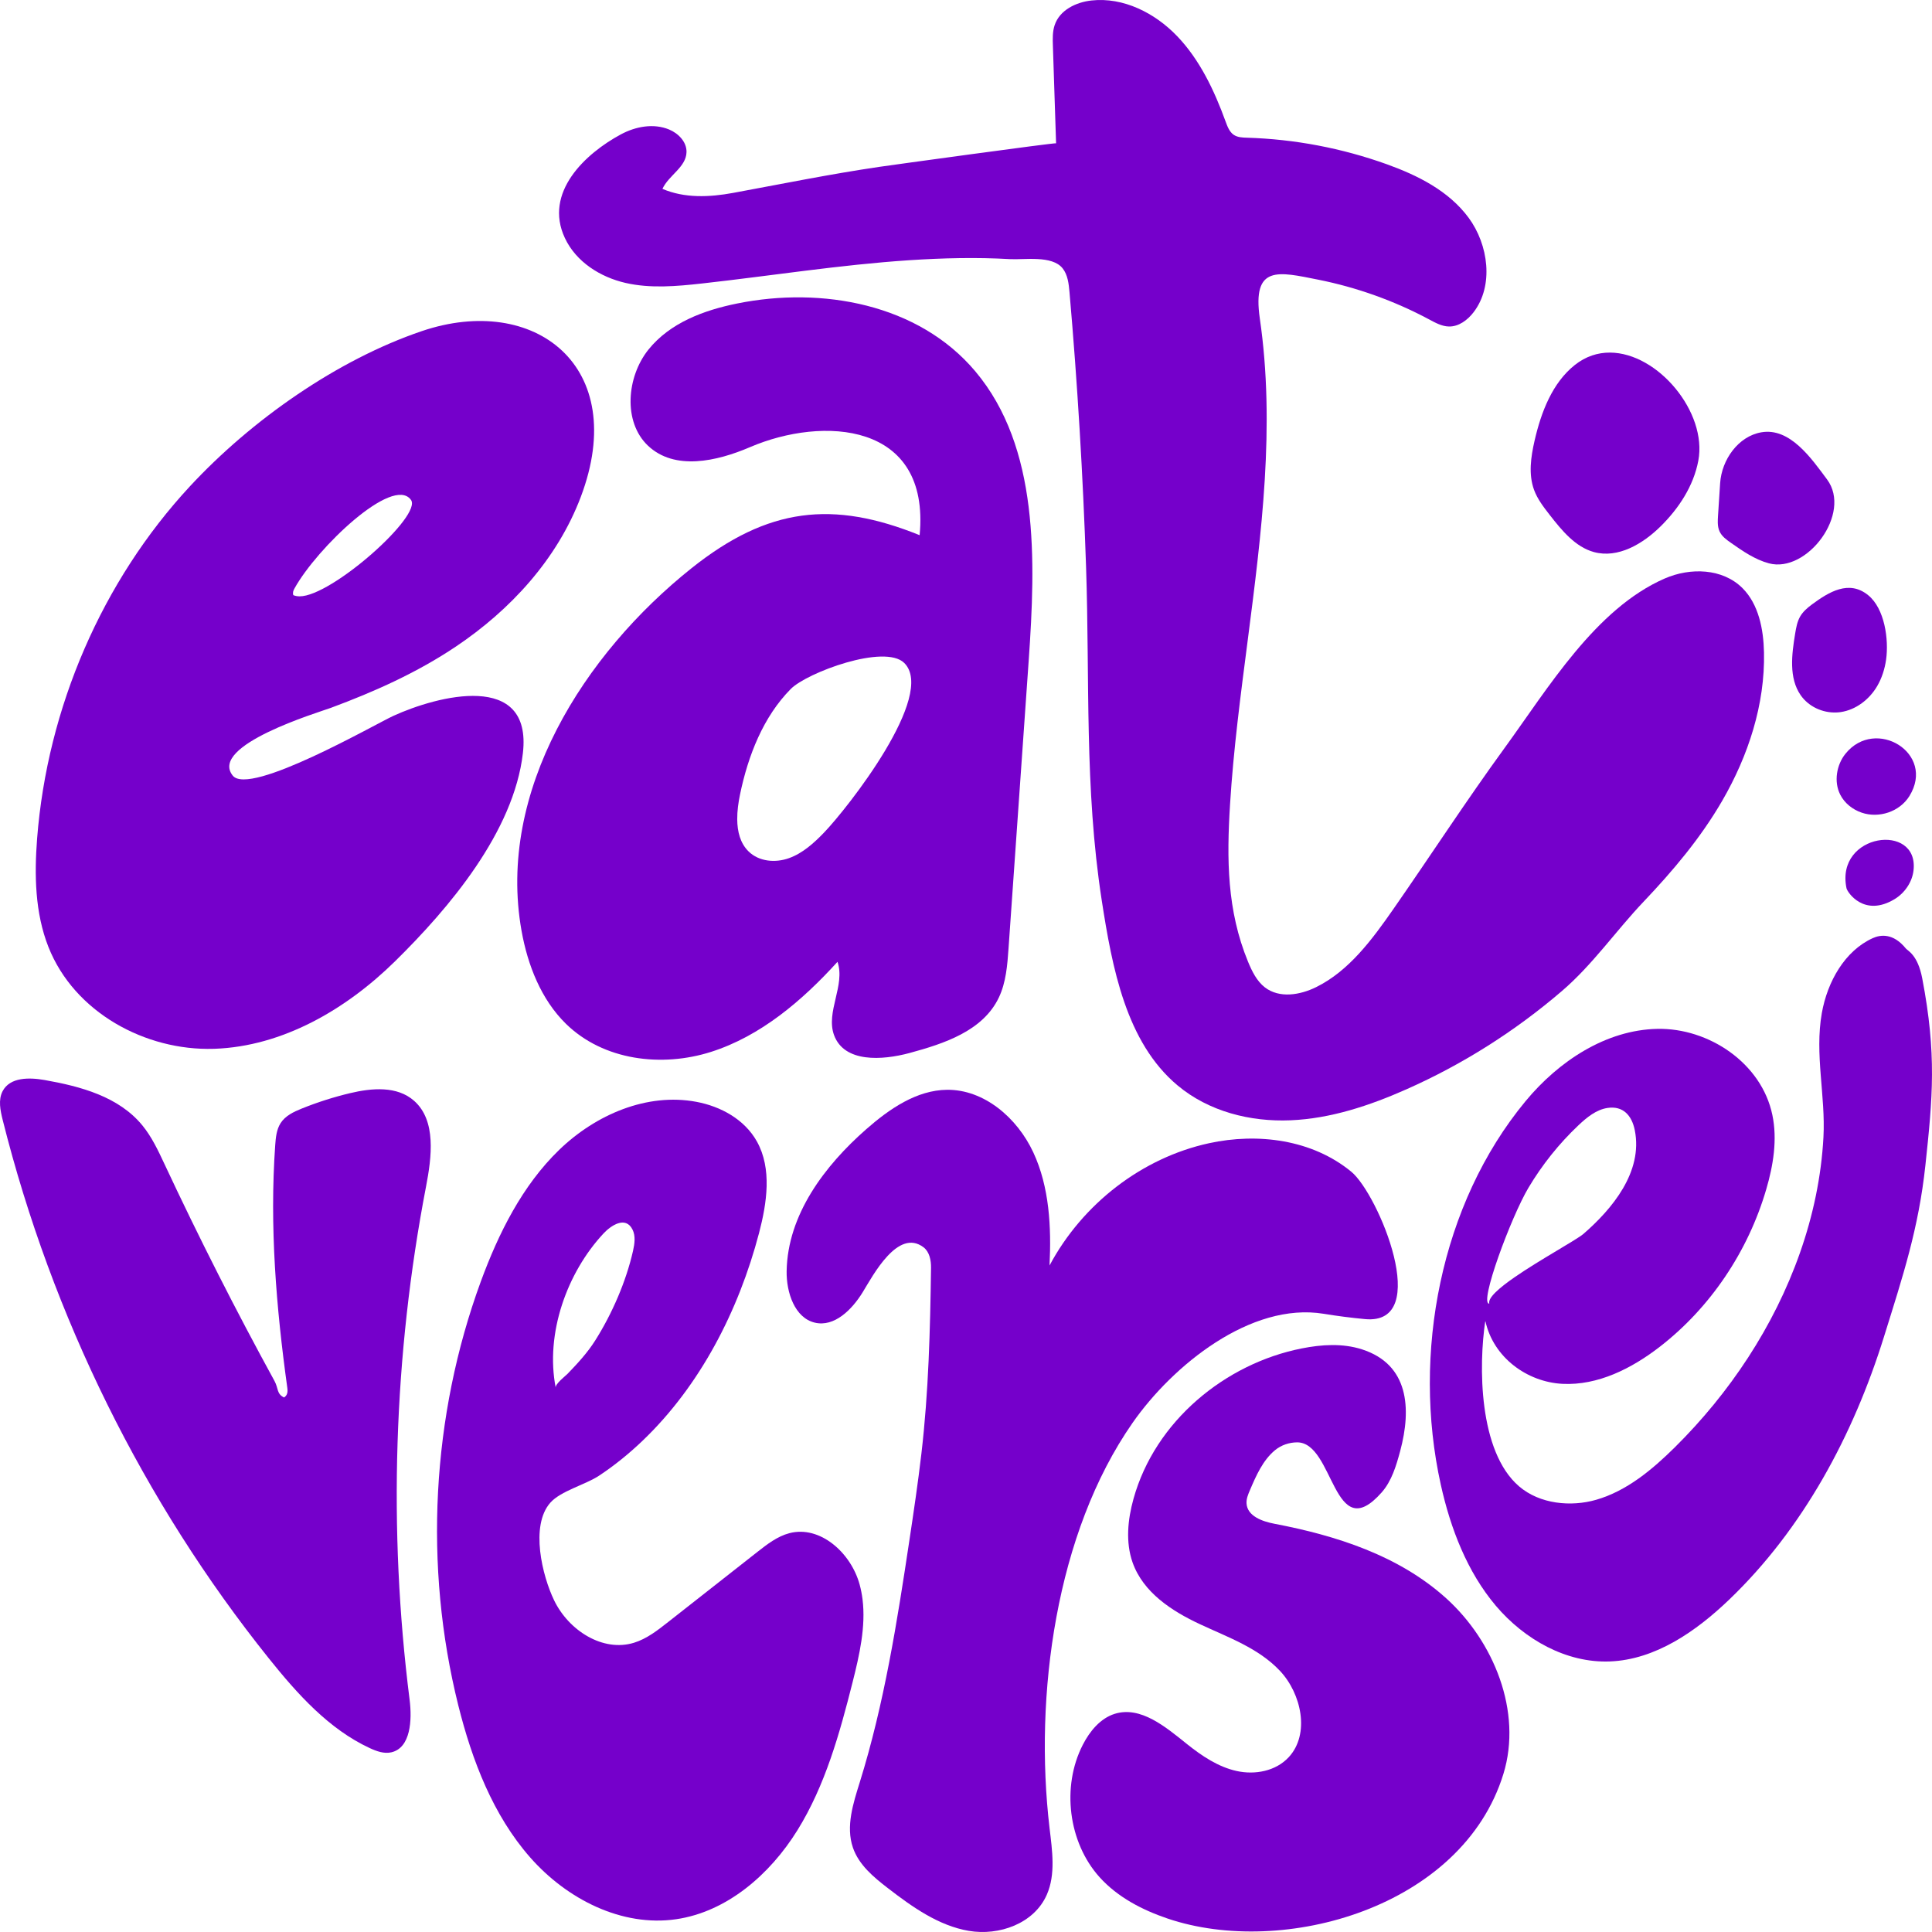
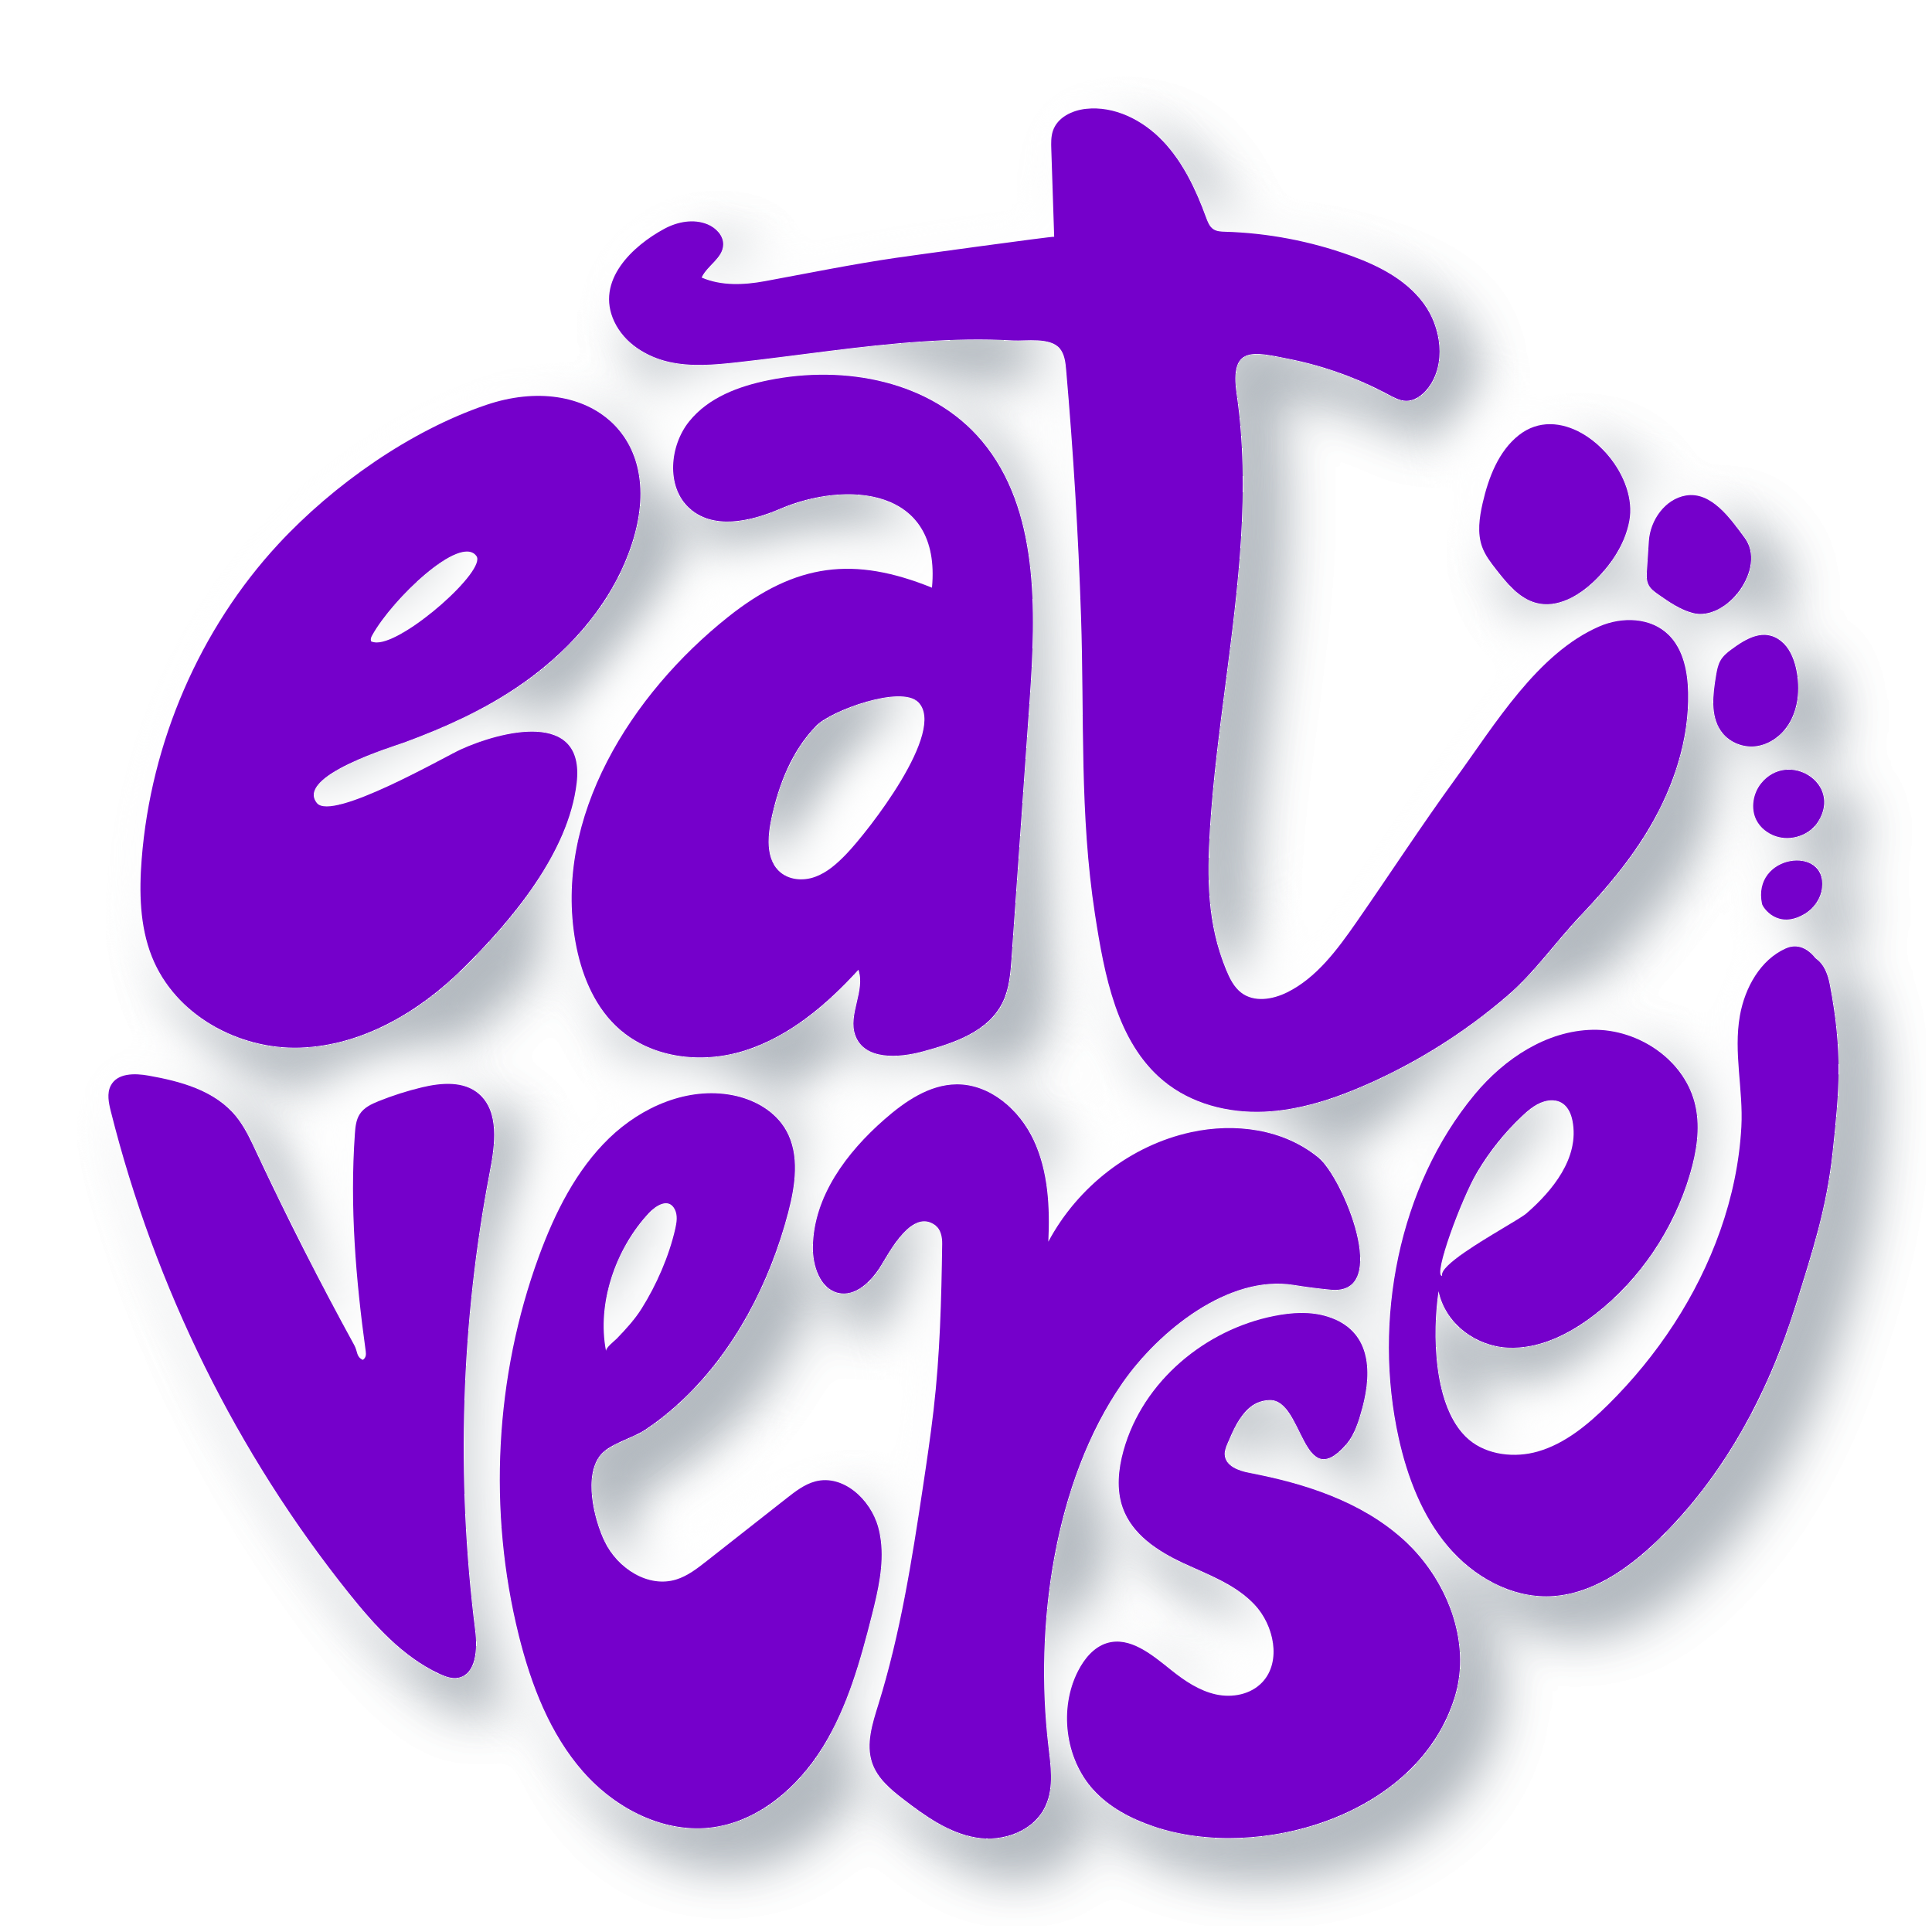
- <svg xmlns="http://www.w3.org/2000/svg" width="80" height="80" viewBox="0 0 80 80" fill="none">
-   <path d="M27.43 7.82C28.345 8.214 29.38 8.167 30.355 7.988C32.377 7.615 34.374 7.209 36.411 6.909C36.867 6.842 43.729 5.896 43.73 5.934C43.686 4.587 43.642 3.24 43.598 1.893C43.588 1.606 43.58 1.312 43.671 1.041C43.881 0.412 44.562 0.089 45.198 0.02C46.509 -0.124 47.818 0.529 48.749 1.503C49.68 2.477 50.28 3.742 50.748 5.028C50.824 5.235 50.906 5.458 51.084 5.581C51.243 5.69 51.445 5.696 51.635 5.702C53.605 5.761 55.567 6.134 57.43 6.803C58.706 7.263 59.988 7.901 60.812 9.016C61.636 10.132 61.862 11.829 61.019 12.928C60.767 13.257 60.4 13.528 59.997 13.52C59.704 13.514 59.433 13.364 59.173 13.224C57.728 12.452 56.176 11.898 54.581 11.58C52.943 11.254 51.841 10.954 52.167 13.193C52.812 17.626 52.233 22.11 51.665 26.515C51.373 28.775 51.074 31.037 50.933 33.314C50.793 35.575 50.804 37.697 51.678 39.822C51.843 40.222 52.042 40.627 52.377 40.886C52.977 41.347 53.83 41.206 54.503 40.873C55.858 40.203 56.815 38.908 57.696 37.643C59.24 35.424 60.715 33.153 62.304 30.969C64.101 28.5 66.07 25.201 68.934 23.954C69.99 23.494 71.329 23.528 72.155 24.356C72.82 25.022 73.022 26.047 73.043 27.009C73.091 29.17 72.389 31.299 71.318 33.15C70.42 34.702 69.27 36.061 68.051 37.344C66.904 38.552 65.947 39.946 64.678 41.034C62.733 42.703 60.558 44.077 58.241 45.104C56.712 45.783 55.099 46.319 53.438 46.389C51.778 46.459 50.056 46.029 48.76 44.944C46.63 43.162 46.054 40.084 45.619 37.272C44.9 32.615 45.129 28.168 44.972 23.481C44.845 19.682 44.616 15.887 44.286 12.101C44.255 11.752 44.215 11.379 43.999 11.109C43.56 10.562 42.414 10.764 41.822 10.73C40.433 10.65 39.039 10.684 37.651 10.775C34.779 10.965 31.932 11.42 29.072 11.738C28.016 11.855 26.938 11.952 25.9 11.715C24.863 11.476 23.856 10.85 23.39 9.855C22.503 7.966 24.243 6.353 25.706 5.566C26.32 5.235 27.063 5.097 27.705 5.362C28.085 5.519 28.437 5.872 28.427 6.298C28.412 6.923 27.693 7.253 27.43 7.82Z" fill="#7500CB" />
-   <path d="M30.527 33.927C30.531 34.433 30.65 34.915 30.996 35.255C31.429 35.681 32.109 35.736 32.671 35.534C33.234 35.332 33.699 34.914 34.12 34.477C35.103 33.455 38.782 28.775 37.443 27.452C36.635 26.652 33.417 27.849 32.745 28.528C31.606 29.679 30.977 31.283 30.642 32.901C30.574 33.229 30.524 33.583 30.527 33.927ZM34.679 39.827C33.21 41.445 31.489 42.904 29.446 43.555C27.402 44.206 24.988 43.916 23.431 42.39C22.412 41.391 21.85 39.971 21.595 38.538C20.567 32.768 24.169 27.085 28.641 23.523C31.808 21.001 34.491 20.711 38.08 22.161C38.526 17.453 34.056 17.228 31.059 18.514C29.678 19.107 27.927 19.5 26.825 18.449C25.792 17.463 25.95 15.604 26.846 14.482C27.743 13.361 29.156 12.843 30.53 12.566C34.032 11.858 38.036 12.582 40.388 15.379C43.031 18.522 42.888 23.185 42.596 27.354C42.318 31.323 42.04 35.292 41.762 39.261C41.713 39.959 41.659 40.677 41.361 41.304C40.702 42.688 39.099 43.213 37.665 43.602C36.526 43.91 34.96 44.009 34.537 42.864C34.183 41.902 35.014 40.796 34.679 39.827Z" fill="#7500CB" />
-   <path d="M12.405 24.693C13.732 24.7 17.531 21.321 17.01 20.69C16.26 19.69 13.13 22.68 12.196 24.363C12.144 24.458 12.112 24.533 12.145 24.643C12.224 24.677 12.311 24.692 12.405 24.693ZM8.891 43.428C8.876 43.428 8.862 43.428 8.848 43.429C6.028 43.516 3.075 41.926 2.003 39.206C1.449 37.801 1.419 36.232 1.537 34.718C1.96 29.297 4.234 24.053 7.859 20.143C10.41 17.391 13.971 14.896 17.465 13.711C22.132 12.127 26.092 15.165 24.05 20.574C23.072 23.163 21.124 25.265 18.88 26.771C17.268 27.853 15.505 28.641 13.702 29.31C13.177 29.503 8.633 30.866 9.638 32.117C10.335 32.984 15.549 29.98 16.289 29.642C18.107 28.812 22.046 27.769 21.652 31.184C21.276 34.44 18.598 37.602 16.358 39.805C14.316 41.812 11.694 43.326 8.891 43.428Z" fill="#7500CB" />
-   <path d="M43.459 52.401C44.83 49.836 47.302 47.94 50.059 47.339C52.082 46.898 54.334 47.184 55.956 48.52C57.073 49.441 59.344 54.888 56.52 54.621C55.949 54.567 55.378 54.494 54.812 54.401C51.786 53.907 48.55 56.548 46.899 58.915C43.715 63.48 42.813 70.217 43.46 75.7C43.569 76.624 43.718 77.606 43.347 78.454C42.82 79.655 41.367 80.166 40.117 79.953C38.867 79.74 37.778 78.966 36.76 78.18C36.171 77.726 35.561 77.221 35.316 76.502C35.018 75.629 35.328 74.674 35.603 73.794C36.615 70.542 37.149 67.152 37.657 63.775C37.837 62.583 38.013 61.391 38.153 60.193C38.452 57.631 38.516 55.074 38.552 52.499C38.557 52.184 38.486 51.834 38.242 51.648C37.18 50.842 36.141 52.825 35.725 53.504C35.279 54.233 34.546 54.961 33.739 54.768C32.91 54.57 32.559 53.523 32.573 52.637C32.611 50.295 34.151 48.266 35.869 46.758C36.831 45.913 37.959 45.138 39.216 45.126C40.747 45.111 42.118 46.282 42.787 47.718C43.455 49.153 43.536 50.807 43.459 52.401Z" fill="#7500CB" />
-   <path d="M23.011 57.464C22.98 57.307 23.416 56.975 23.503 56.885C23.915 56.458 24.327 56.013 24.647 55.505C25.339 54.409 25.923 53.074 26.212 51.796C26.278 51.503 26.324 51.179 26.191 50.913C25.9 50.331 25.289 50.755 24.994 51.071C23.479 52.691 22.57 55.219 23.011 57.464ZM35.715 66.218C35.857 67.353 35.588 68.531 35.305 69.653C34.768 71.783 34.168 73.935 33.021 75.784C31.874 77.633 30.09 79.165 27.999 79.471C25.756 79.798 23.477 78.648 21.948 76.906C20.418 75.164 19.546 72.898 18.976 70.612C17.54 64.854 17.87 58.632 19.906 53.074C20.646 51.057 21.633 49.085 23.152 47.616C24.671 46.148 26.794 45.242 28.833 45.624C29.838 45.811 30.832 46.349 31.344 47.27C31.969 48.393 31.758 49.807 31.43 51.059C30.584 54.28 28.987 57.381 26.611 59.654C26.049 60.192 25.445 60.682 24.801 61.108C24.243 61.477 23.218 61.736 22.787 62.224C21.944 63.179 22.455 65.255 22.946 66.269C23.551 67.519 24.966 68.42 26.254 68.022C26.779 67.86 27.229 67.509 27.666 67.165C28.897 66.199 30.128 65.232 31.358 64.265C31.767 63.944 32.189 63.616 32.685 63.486C33.957 63.151 35.238 64.297 35.596 65.613C35.65 65.813 35.689 66.014 35.715 66.218Z" fill="#7500CB" />
-   <path d="M62.715 52.888C63.773 52.156 65.286 51.337 65.567 51.093C66.746 50.07 68.04 48.531 67.693 46.799C67.57 46.187 67.206 45.78 66.562 45.878C66.099 45.948 65.708 46.267 65.361 46.595C64.559 47.352 63.859 48.227 63.288 49.186C62.57 50.392 61.225 54.014 61.669 53.98C61.599 53.746 62.073 53.333 62.715 52.888ZM61.504 54.689C61.225 56.526 61.216 60.101 62.901 61.546C63.761 62.283 65.048 62.404 66.094 62.103C67.352 61.741 68.411 60.861 69.357 59.924C71.615 57.688 73.455 54.938 74.531 51.881C75.073 50.342 75.417 48.725 75.505 47.087C75.597 45.369 75.135 43.658 75.438 41.949C75.668 40.65 76.387 39.371 77.55 38.845C77.861 38.704 78.391 38.625 78.918 39.276C78.998 39.374 79.409 39.535 79.595 40.509C80.198 43.65 80.026 45.451 79.727 48.247C79.445 50.879 78.795 52.836 78.012 55.351C76.739 59.437 74.664 63.297 71.613 66.226C70.227 67.556 68.543 68.724 66.659 68.797C64.866 68.866 63.13 67.895 61.941 66.493C60.754 65.09 60.063 63.296 59.659 61.472C58.46 56.054 59.648 49.855 63.168 45.599C64.552 43.927 66.509 42.646 68.627 42.603C70.745 42.56 72.941 44.01 73.39 46.169C73.602 47.186 73.429 48.25 73.137 49.245C72.382 51.829 70.816 54.148 68.737 55.76C67.564 56.67 66.161 57.375 64.7 57.302C63.24 57.228 61.827 56.212 61.504 54.689Z" fill="#7500CB" />
-   <path d="M11.763 57.867C11.902 57.773 11.921 57.64 11.897 57.467C11.436 54.14 11.158 50.77 11.396 47.418C11.418 47.103 11.45 46.773 11.617 46.51C11.813 46.201 12.158 46.04 12.488 45.906C13.142 45.642 13.813 45.428 14.496 45.265C15.398 45.05 16.446 44.959 17.15 45.585C18.069 46.402 17.878 47.905 17.64 49.14C16.299 56.117 16.068 63.326 16.961 70.382C17.068 71.227 17.004 72.374 16.207 72.559C15.905 72.629 15.593 72.516 15.311 72.385C13.62 71.602 12.312 70.144 11.126 68.663C5.946 62.195 2.156 54.525 0.111 46.373C0.013 45.98 -0.078 45.544 0.106 45.187C0.411 44.596 1.216 44.61 1.85 44.722C3.338 44.985 4.92 45.407 5.899 46.605C6.285 47.078 6.55 47.643 6.811 48.201C8.248 51.272 9.77 54.268 11.365 57.181C11.537 57.496 11.448 57.715 11.763 57.867Z" fill="#7500CB" />
-   <path d="M53.706 59.725C53.385 59.728 53.059 59.833 52.795 60.05C52.291 60.466 52.012 61.105 51.751 61.718C51.679 61.887 51.606 62.064 51.616 62.248C51.643 62.78 52.27 63 52.773 63.096C55.33 63.584 57.922 64.409 59.886 66.184C61.851 67.96 63.047 70.873 62.253 73.454C60.553 78.98 53.144 81.067 48.348 79.443C47.302 79.088 46.281 78.563 45.528 77.727C44.238 76.293 43.946 73.983 44.836 72.249C45.127 71.68 45.566 71.151 46.158 70.966C47.233 70.631 48.266 71.508 49.156 72.222C49.772 72.715 50.446 73.165 51.205 73.333C51.965 73.501 52.828 73.342 53.367 72.758C54.249 71.801 53.89 70.13 52.998 69.184C52.105 68.238 50.849 67.798 49.688 67.255C48.526 66.713 47.338 65.944 46.898 64.699C46.603 63.86 46.696 62.923 46.935 62.065C47.83 58.841 50.736 56.463 53.898 55.836C54.726 55.671 55.595 55.615 56.4 55.875C58.332 56.498 58.453 58.313 57.98 60.079C57.815 60.694 57.626 61.329 57.211 61.799C55.197 64.076 55.253 59.71 53.706 59.725Z" fill="#7500CB" />
-   <path d="M66.663 14.6C68.649 14.606 70.701 17.071 70.324 19.076C70.126 20.125 69.516 21.048 68.773 21.785C68.025 22.526 66.996 23.133 65.999 22.859C65.228 22.647 64.673 21.966 64.17 21.322C63.919 20.999 63.663 20.67 63.521 20.282C63.286 19.64 63.389 18.922 63.542 18.254C63.814 17.065 64.279 15.85 65.213 15.111C65.666 14.753 66.162 14.598 66.663 14.6Z" fill="#7500CB" />
-   <path d="M71.13 21.649C71.128 21.554 71.133 21.458 71.139 21.364C71.169 20.912 71.198 20.459 71.227 20.008C71.291 19.035 71.977 18.066 72.932 17.901C74.116 17.695 75.002 18.975 75.654 19.852C76.699 21.257 74.824 23.749 73.246 23.326C72.668 23.171 72.159 22.818 71.663 22.47C71.484 22.344 71.297 22.209 71.204 22.006C71.152 21.895 71.134 21.773 71.13 21.649Z" fill="#7500CB" />
-   <path d="M76.035 29.502C75.469 29.523 74.891 29.262 74.56 28.784C74.068 28.073 74.19 27.103 74.333 26.239C74.373 25.997 74.416 25.749 74.535 25.537C74.653 25.329 74.837 25.171 75.026 25.031C75.738 24.504 76.562 24.005 77.35 24.64C78.044 25.197 78.216 26.484 78.099 27.315C78.044 27.699 77.925 28.075 77.732 28.407C77.405 28.967 76.848 29.391 76.225 29.485C76.162 29.494 76.099 29.5 76.035 29.502Z" fill="#7500CB" />
-   <path d="M76.068 32.026C76.11 31.729 76.231 31.441 76.417 31.211C77.657 29.671 80.166 31.187 79.064 32.964C78.658 33.617 77.799 33.893 77.09 33.651C76.718 33.524 76.38 33.263 76.198 32.901C76.063 32.633 76.025 32.325 76.068 32.026Z" fill="#7500CB" />
-   <path d="M76.46 36.782C75.984 34.496 79.464 34.044 79.235 36.041C79.178 36.535 78.863 36.983 78.45 37.232C77.185 37.996 76.493 36.942 76.46 36.782Z" fill="#7500CB" />
+ <svg xmlns="http://www.w3.org/2000/svg" width="67" height="67" viewBox="0 0 67 67" fill="none">
+   <g filter="url(#filter0_dddd_461_30)">
+     <path d="M24.332 9.625C25.018 9.92 25.795 9.885 26.526 9.751C28.043 9.471 29.541 9.166 31.068 8.942C31.41 8.891 36.556 8.182 36.558 8.211C36.524 7.2 36.491 6.19 36.458 5.179C36.451 4.964 36.445 4.744 36.513 4.54C36.67 4.069 37.182 3.827 37.658 3.775C38.642 3.667 39.623 4.157 40.322 4.887C41.02 5.618 41.47 6.566 41.821 7.53C41.878 7.686 41.94 7.853 42.073 7.945C42.192 8.027 42.343 8.032 42.486 8.036C43.964 8.08 45.435 8.36 46.832 8.862C47.79 9.207 48.751 9.686 49.369 10.522C49.987 11.359 50.157 12.631 49.524 13.456C49.335 13.702 49.06 13.906 48.757 13.9C48.538 13.895 48.335 13.783 48.139 13.678C47.056 13.098 45.892 12.683 44.696 12.445C43.467 12.2 42.641 11.975 42.885 13.654C43.369 16.979 42.935 20.342 42.509 23.646C42.29 25.341 42.066 27.037 41.96 28.745C41.855 30.441 41.863 32.032 42.519 33.627C42.642 33.926 42.791 34.23 43.043 34.424C43.492 34.77 44.132 34.664 44.637 34.414C45.653 33.912 46.371 32.941 47.032 31.992C48.19 30.328 49.296 28.625 50.488 26.986C51.836 25.135 53.312 22.66 55.46 21.725C56.253 21.38 57.257 21.406 57.876 22.027C58.375 22.526 58.527 23.295 58.542 24.016C58.578 25.637 58.052 27.234 57.248 28.623C56.575 29.786 55.712 30.805 54.798 31.768C53.938 32.674 53.22 33.719 52.268 34.535C50.81 35.787 49.178 36.817 47.441 37.588C46.294 38.097 45.084 38.499 43.839 38.552C42.594 38.604 41.302 38.281 40.33 37.468C38.732 36.131 38.3 33.823 37.974 31.714C37.435 28.221 37.606 24.886 37.489 21.371C37.394 18.521 37.222 15.675 36.974 12.836C36.951 12.573 36.921 12.294 36.759 12.092C36.43 11.681 35.57 11.832 35.127 11.807C34.084 11.748 33.039 11.773 31.998 11.841C29.844 11.983 27.709 12.325 25.564 12.563C24.772 12.651 23.963 12.724 23.185 12.546C22.407 12.367 21.652 11.897 21.302 11.151C20.638 9.734 21.942 8.525 23.04 7.934C23.5 7.686 24.057 7.582 24.539 7.781C24.824 7.899 25.088 8.164 25.08 8.483C25.069 8.952 24.53 9.2 24.332 9.625Z" fill="#7500CB" />
+     <path d="M26.655 29.205C26.658 29.584 26.747 29.946 27.007 30.201C27.332 30.52 27.842 30.562 28.264 30.41C28.685 30.259 29.034 29.945 29.35 29.617C30.088 28.851 32.846 25.341 31.842 24.348C31.236 23.749 28.823 24.647 28.319 25.156C27.464 26.019 26.993 27.222 26.741 28.435C26.69 28.682 26.653 28.947 26.655 29.205ZM29.769 33.63C28.668 34.843 27.377 35.938 25.844 36.426C24.312 36.914 22.501 36.697 21.333 35.552C20.569 34.803 20.148 33.738 19.956 32.663C19.185 28.336 21.887 24.074 25.241 21.402C27.616 19.51 29.628 19.293 32.32 20.38C32.654 16.849 29.302 16.681 27.054 17.645C26.018 18.09 24.705 18.385 23.879 17.596C23.104 16.857 23.222 15.463 23.895 14.621C24.567 13.78 25.627 13.392 26.658 13.184C29.284 12.653 32.287 13.197 34.051 15.294C36.033 17.651 35.926 21.148 35.707 24.275C35.498 27.252 35.29 30.229 35.081 33.206C35.045 33.729 35.004 34.267 34.781 34.737C34.287 35.776 33.085 36.17 32.009 36.461C31.155 36.693 29.98 36.766 29.663 35.908C29.397 35.186 30.021 34.357 29.769 33.63Z" fill="#7500CB" />
+     <path d="M13.064 22.28C14.059 22.285 16.908 19.751 16.517 19.277C15.955 18.527 13.607 20.77 12.907 22.032C12.868 22.103 12.844 22.16 12.869 22.242C12.928 22.267 12.993 22.279 13.064 22.28ZM10.428 36.33C10.417 36.331 10.406 36.331 10.396 36.332C8.281 36.397 6.066 35.205 5.262 33.164C4.847 32.111 4.824 30.934 4.913 29.798C5.23 25.733 6.936 21.8 9.654 18.867C11.568 16.803 14.238 14.932 16.859 14.043C20.359 12.855 23.329 15.134 21.797 19.19C21.064 21.132 19.603 22.708 17.92 23.838C16.711 24.649 15.389 25.241 14.036 25.742C13.643 25.887 10.235 26.909 10.989 27.848C11.511 28.498 15.422 26.244 15.977 25.991C17.34 25.369 20.294 24.587 19.999 27.148C19.717 29.59 17.709 31.961 16.028 33.613C14.497 35.119 12.53 36.255 10.428 36.33Z" fill="#7500CB" />
+     <path d="M36.355 43.061C37.382 41.137 39.236 39.714 41.304 39.264C42.822 38.933 44.51 39.148 45.727 40.15C46.564 40.84 48.268 44.926 46.15 44.726C45.721 44.685 45.294 44.63 44.869 44.561C42.6 44.19 40.172 46.171 38.934 47.946C36.546 51.37 35.87 56.423 36.355 60.535C36.437 61.228 36.549 61.965 36.27 62.6C35.875 63.501 34.785 63.884 33.848 63.724C32.91 63.565 32.094 62.984 31.33 62.395C30.888 62.054 30.431 61.675 30.247 61.136C30.023 60.482 30.256 59.766 30.462 59.105C31.221 56.666 31.622 54.124 32.003 51.591C32.138 50.697 32.27 49.803 32.375 48.905C32.599 46.983 32.647 45.065 32.674 43.134C32.677 42.898 32.625 42.636 32.441 42.496C31.645 41.892 30.866 43.378 30.554 43.888C30.22 44.434 29.67 44.98 29.064 44.836C28.442 44.687 28.179 43.902 28.19 43.237C28.218 41.481 29.373 39.959 30.662 38.828C31.383 38.195 32.229 37.613 33.172 37.604C34.32 37.593 35.349 38.471 35.85 39.548C36.351 40.624 36.412 41.865 36.355 43.061Z" fill="#7500CB" />
+     <path d="M21.018 46.858C20.995 46.74 21.322 46.491 21.387 46.424C21.696 46.103 22.005 45.77 22.245 45.389C22.764 44.566 23.202 43.565 23.419 42.606C23.469 42.387 23.503 42.144 23.403 41.944C23.185 41.508 22.727 41.826 22.505 42.063C21.369 43.278 20.687 45.174 21.018 46.858ZM30.546 53.423C30.653 54.274 30.451 55.158 30.239 56C29.836 57.597 29.386 59.211 28.526 60.598C27.666 61.984 26.328 63.134 24.759 63.363C23.077 63.608 21.368 62.746 20.221 61.439C19.074 60.133 18.419 58.434 17.992 56.719C16.915 52.401 17.162 47.734 18.689 43.566C19.244 42.052 19.985 40.573 21.124 39.472C22.263 38.371 23.856 37.691 25.384 37.977C26.138 38.118 26.884 38.522 27.268 39.212C27.737 40.055 27.578 41.115 27.332 42.054C26.698 44.47 25.5 46.795 23.718 48.5C23.297 48.904 22.844 49.271 22.361 49.591C21.942 49.868 21.174 50.062 20.85 50.428C20.218 51.144 20.601 52.701 20.969 53.461C21.423 54.399 22.484 55.075 23.45 54.776C23.844 54.655 24.181 54.392 24.51 54.134C25.433 53.409 26.356 52.684 27.279 51.958C27.585 51.718 27.902 51.472 28.274 51.374C29.227 51.123 30.188 51.982 30.457 52.969C30.498 53.119 30.527 53.271 30.546 53.423Z" fill="#7500CB" />
+     <path d="M50.796 43.426C51.59 42.877 52.724 42.263 52.935 42.08C53.819 41.312 54.79 40.158 54.53 38.859C54.438 38.4 54.164 38.095 53.682 38.168C53.334 38.221 53.041 38.46 52.781 38.706C52.179 39.274 51.654 39.93 51.226 40.65C50.687 41.553 49.679 44.27 50.012 44.245C49.959 44.069 50.315 43.759 50.796 43.426ZM49.888 44.777C49.679 46.154 49.672 48.836 50.935 49.92C51.58 50.472 52.546 50.563 53.33 50.337C54.274 50.066 55.068 49.405 55.778 48.703C57.471 47.026 58.851 44.963 59.658 42.671C60.065 41.517 60.322 40.304 60.389 39.075C60.458 37.786 60.111 36.504 60.338 35.222C60.511 34.248 61.05 33.288 61.922 32.894C62.156 32.788 62.553 32.729 62.949 33.217C63.008 33.29 63.316 33.411 63.456 34.142C63.908 36.497 63.78 37.848 63.555 39.945C63.343 41.919 62.856 43.387 62.269 45.273C61.314 48.337 59.758 51.232 57.469 53.429C56.43 54.427 55.167 55.303 53.755 55.357C52.409 55.409 51.107 54.681 50.216 53.63C49.325 52.577 48.807 51.232 48.504 49.864C47.605 45.8 48.496 41.151 51.136 37.959C52.174 36.705 53.642 35.744 55.23 35.712C56.819 35.68 58.466 36.768 58.803 38.387C58.962 39.149 58.831 39.947 58.613 40.694C58.046 42.632 56.872 44.37 55.313 45.58C54.433 46.262 53.38 46.791 52.285 46.736C51.19 46.681 50.13 45.919 49.888 44.777Z" fill="#7500CB" />
+     <path d="M12.582 47.16C12.687 47.089 12.701 46.989 12.683 46.86C12.337 44.365 12.129 41.837 12.307 39.323C12.323 39.087 12.347 38.84 12.473 38.642C12.619 38.411 12.878 38.289 13.126 38.189C13.616 37.992 14.12 37.831 14.632 37.708C15.308 37.547 16.095 37.479 16.622 37.948C17.312 38.562 17.169 39.688 16.99 40.614C15.984 45.848 15.811 51.254 16.48 56.546C16.561 57.18 16.513 58.04 15.915 58.179C15.689 58.231 15.455 58.147 15.243 58.048C13.975 57.461 12.994 56.368 12.104 55.257C8.22 50.406 5.377 44.653 3.843 38.539C3.769 38.245 3.702 37.917 3.84 37.65C4.068 37.207 4.672 37.217 5.147 37.301C6.264 37.499 7.45 37.815 8.184 38.714C8.473 39.068 8.672 39.492 8.868 39.911C9.946 42.214 11.087 44.461 12.284 46.646C12.413 46.882 12.346 47.046 12.582 47.16Z" fill="#7500CB" />
+     <path d="M44.039 48.553C43.799 48.556 43.554 48.635 43.356 48.797C42.978 49.109 42.769 49.588 42.573 50.048C42.519 50.175 42.464 50.308 42.472 50.446C42.492 50.845 42.963 51.01 43.34 51.081C45.258 51.448 47.201 52.066 48.675 53.398C50.148 54.73 51.045 56.914 50.449 58.85C49.175 62.995 43.618 64.56 40.021 63.342C39.236 63.076 38.471 62.682 37.906 62.055C36.939 60.979 36.72 59.247 37.387 57.946C37.605 57.52 37.934 57.123 38.378 56.984C39.185 56.733 39.959 57.391 40.627 57.926C41.089 58.296 41.594 58.633 42.164 58.76C42.734 58.886 43.381 58.766 43.785 58.328C44.446 57.611 44.177 56.358 43.508 55.648C42.839 54.938 41.897 54.608 41.026 54.201C40.155 53.794 39.263 53.218 38.934 52.284C38.712 51.655 38.782 50.952 38.961 50.309C39.633 47.891 41.812 46.107 44.184 45.637C44.804 45.513 45.456 45.471 46.06 45.666C47.509 46.134 47.6 47.495 47.245 48.819C47.121 49.28 46.98 49.757 46.668 50.109C45.158 51.817 45.2 48.542 44.039 48.553Z" fill="#7500CB" />
+     <path d="M53.757 14.71C55.247 14.714 56.786 16.563 56.503 18.067C56.355 18.853 55.897 19.546 55.34 20.098C54.779 20.654 54.007 21.109 53.259 20.904C52.681 20.745 52.265 20.235 51.888 19.751C51.699 19.509 51.508 19.262 51.401 18.971C51.225 18.49 51.302 17.951 51.416 17.451C51.62 16.558 51.969 15.647 52.67 15.093C53.009 14.825 53.382 14.708 53.757 14.71Z" fill="#7500CB" />
+     <path d="M57.108 19.997C57.106 19.925 57.11 19.853 57.115 19.782C57.136 19.444 57.159 19.104 57.181 18.765C57.228 18.036 57.743 17.309 58.459 17.185C59.347 17.031 60.012 17.991 60.501 18.648C61.285 19.702 59.878 21.572 58.695 21.255C58.261 21.138 57.88 20.873 57.508 20.613C57.373 20.518 57.233 20.417 57.163 20.264C57.124 20.181 57.111 20.09 57.108 19.997Z" fill="#7500CB" />
+     <path d="M60.786 25.887C60.362 25.902 59.928 25.707 59.68 25.348C59.311 24.815 59.402 24.087 59.51 23.439C59.54 23.258 59.572 23.072 59.661 22.913C59.749 22.756 59.887 22.638 60.029 22.533C60.563 22.138 61.182 21.764 61.773 22.239C62.293 22.658 62.422 23.623 62.334 24.246C62.293 24.534 62.204 24.816 62.059 25.065C61.814 25.485 61.396 25.803 60.929 25.873C60.882 25.88 60.834 25.885 60.786 25.887Z" fill="#7500CB" />
+     <path d="M60.811 27.779C60.842 27.557 60.934 27.341 61.073 27.168C62.003 26.013 63.885 27.15 63.058 28.483C62.754 28.972 62.109 29.179 61.578 28.998C61.299 28.903 61.045 28.707 60.908 28.436C60.807 28.235 60.779 28.004 60.811 27.779Z" fill="#7500CB" />
+     <path d="M61.105 31.346C60.748 29.632 63.358 29.293 63.186 30.79C63.144 31.161 62.907 31.497 62.597 31.684C61.649 32.257 61.13 31.466 61.105 31.346Z" fill="#7500CB" />
+   </g>
+   <defs>
+     <filter id="filter0_dddd_461_30" x="0.76" y="0.76" width="66" height="66" filterUnits="userSpaceOnUse" color-interpolation-filters="sRGB">
+       <feFlood flood-opacity="0" result="BackgroundImageFix" />
+       <feColorMatrix in="SourceAlpha" type="matrix" values="0 0 0 0 0 0 0 0 0 0 0 0 0 0 0 0 0 0 127 0" result="hardAlpha" />
+       <feOffset dx="1" dy="1" />
+       <feGaussianBlur stdDeviation="1" />
+       <feComposite in2="hardAlpha" operator="out" />
+       <feColorMatrix type="matrix" values="0 0 0 0 0.692 0 0 0 0 0.717 0 0 0 0 0.742 0 0 0 1 0" />
+       <feBlend mode="normal" in2="BackgroundImageFix" result="effect1_dropShadow_461_30" />
+       <feColorMatrix in="SourceAlpha" type="matrix" values="0 0 0 0 0 0 0 0 0 0 0 0 0 0 0 0 0 0 127 0" result="hardAlpha" />
+       <feOffset dx="-1" dy="-1" />
+       <feGaussianBlur stdDeviation="1" />
+       <feComposite in2="hardAlpha" operator="out" />
+       <feColorMatrix type="matrix" values="0 0 0 0 1 0 0 0 0 1 0 0 0 0 1 0 0 0 1 0" />
+       <feBlend mode="normal" in2="effect1_dropShadow_461_30" result="effect2_dropShadow_461_30" />
+       <feColorMatrix in="SourceAlpha" type="matrix" values="0 0 0 0 0 0 0 0 0 0 0 0 0 0 0 0 0 0 127 0" result="hardAlpha" />
+       <feOffset dx="1" dy="1" />
+       <feGaussianBlur stdDeviation="1" />
+       <feComposite in2="hardAlpha" operator="out" />
+       <feColorMatrix type="matrix" values="0 0 0 0 0.692 0 0 0 0 0.717 0 0 0 0 0.742 0 0 0 1 0" />
+       <feBlend mode="normal" in2="effect2_dropShadow_461_30" result="effect3_dropShadow_461_30" />
+       <feColorMatrix in="SourceAlpha" type="matrix" values="0 0 0 0 0 0 0 0 0 0 0 0 0 0 0 0 0 0 127 0" result="hardAlpha" />
+       <feOffset dx="-1" dy="-1" />
+       <feGaussianBlur stdDeviation="1" />
+       <feComposite in2="hardAlpha" operator="out" />
+       <feColorMatrix type="matrix" values="0 0 0 0 1 0 0 0 0 1 0 0 0 0 1 0 0 0 1 0" />
+       <feBlend mode="normal" in2="effect3_dropShadow_461_30" result="effect4_dropShadow_461_30" />
+       <feBlend mode="normal" in="SourceGraphic" in2="effect4_dropShadow_461_30" result="shape" />
+     </filter>
+   </defs>
</svg>
